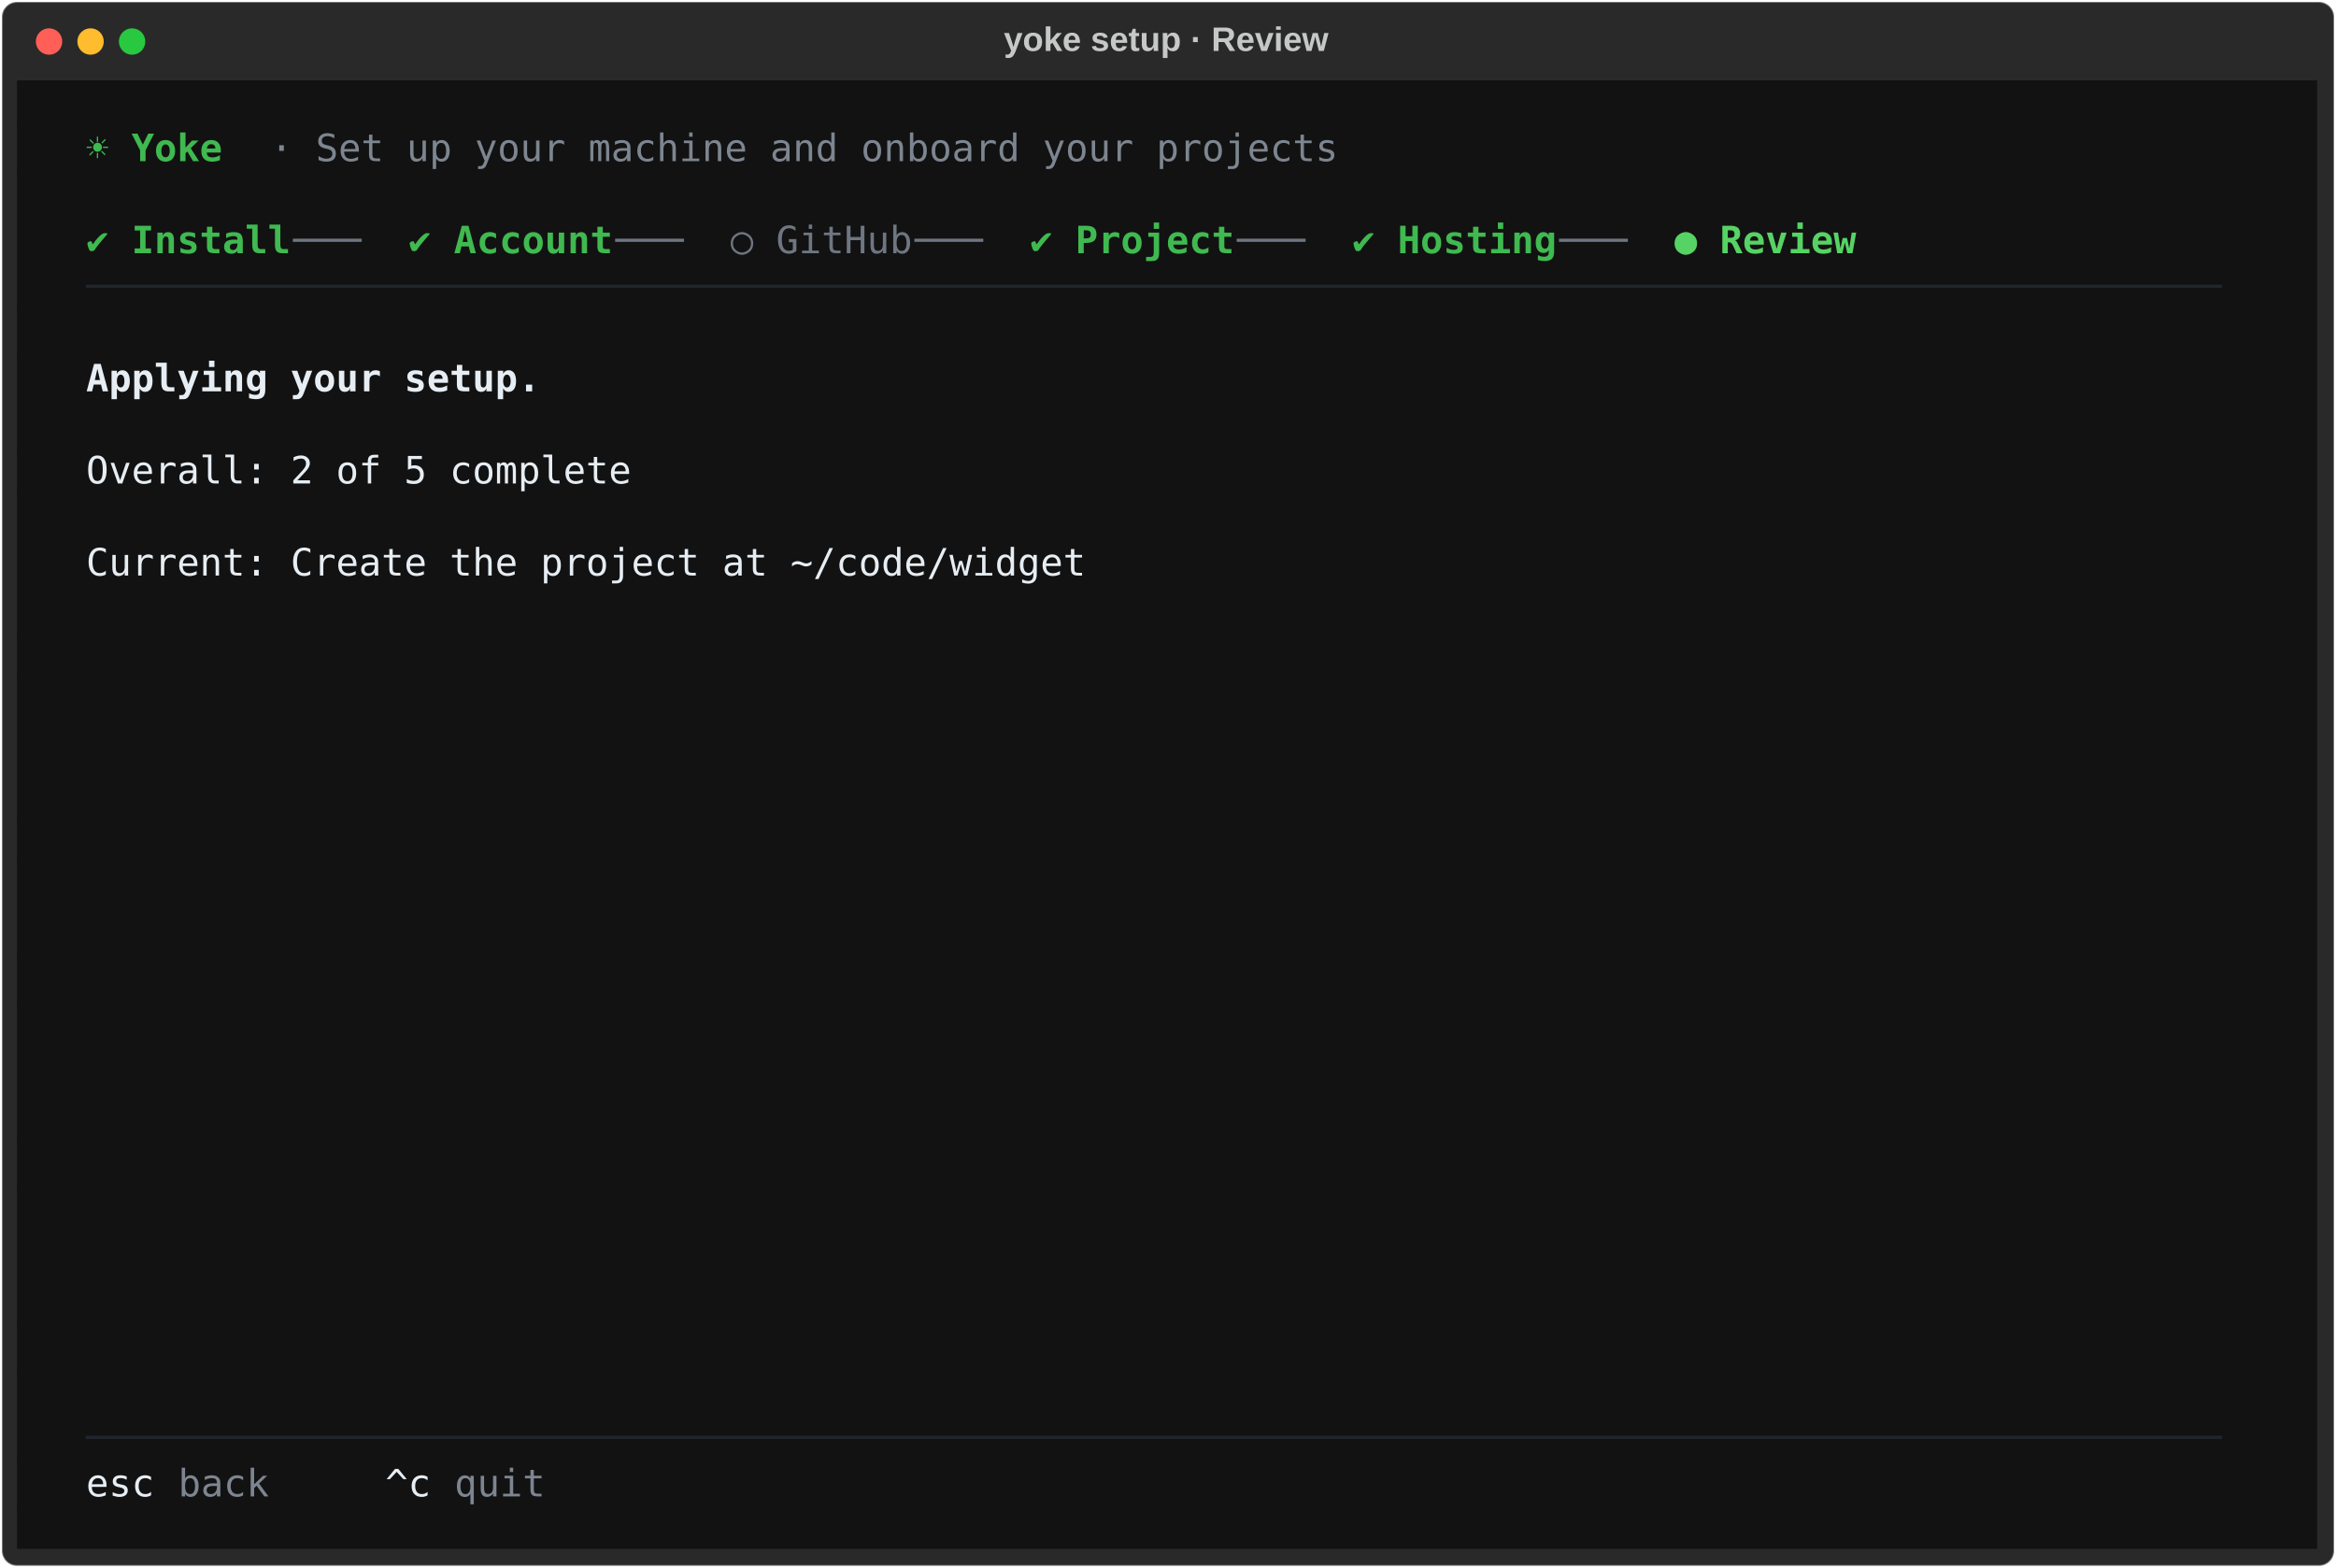
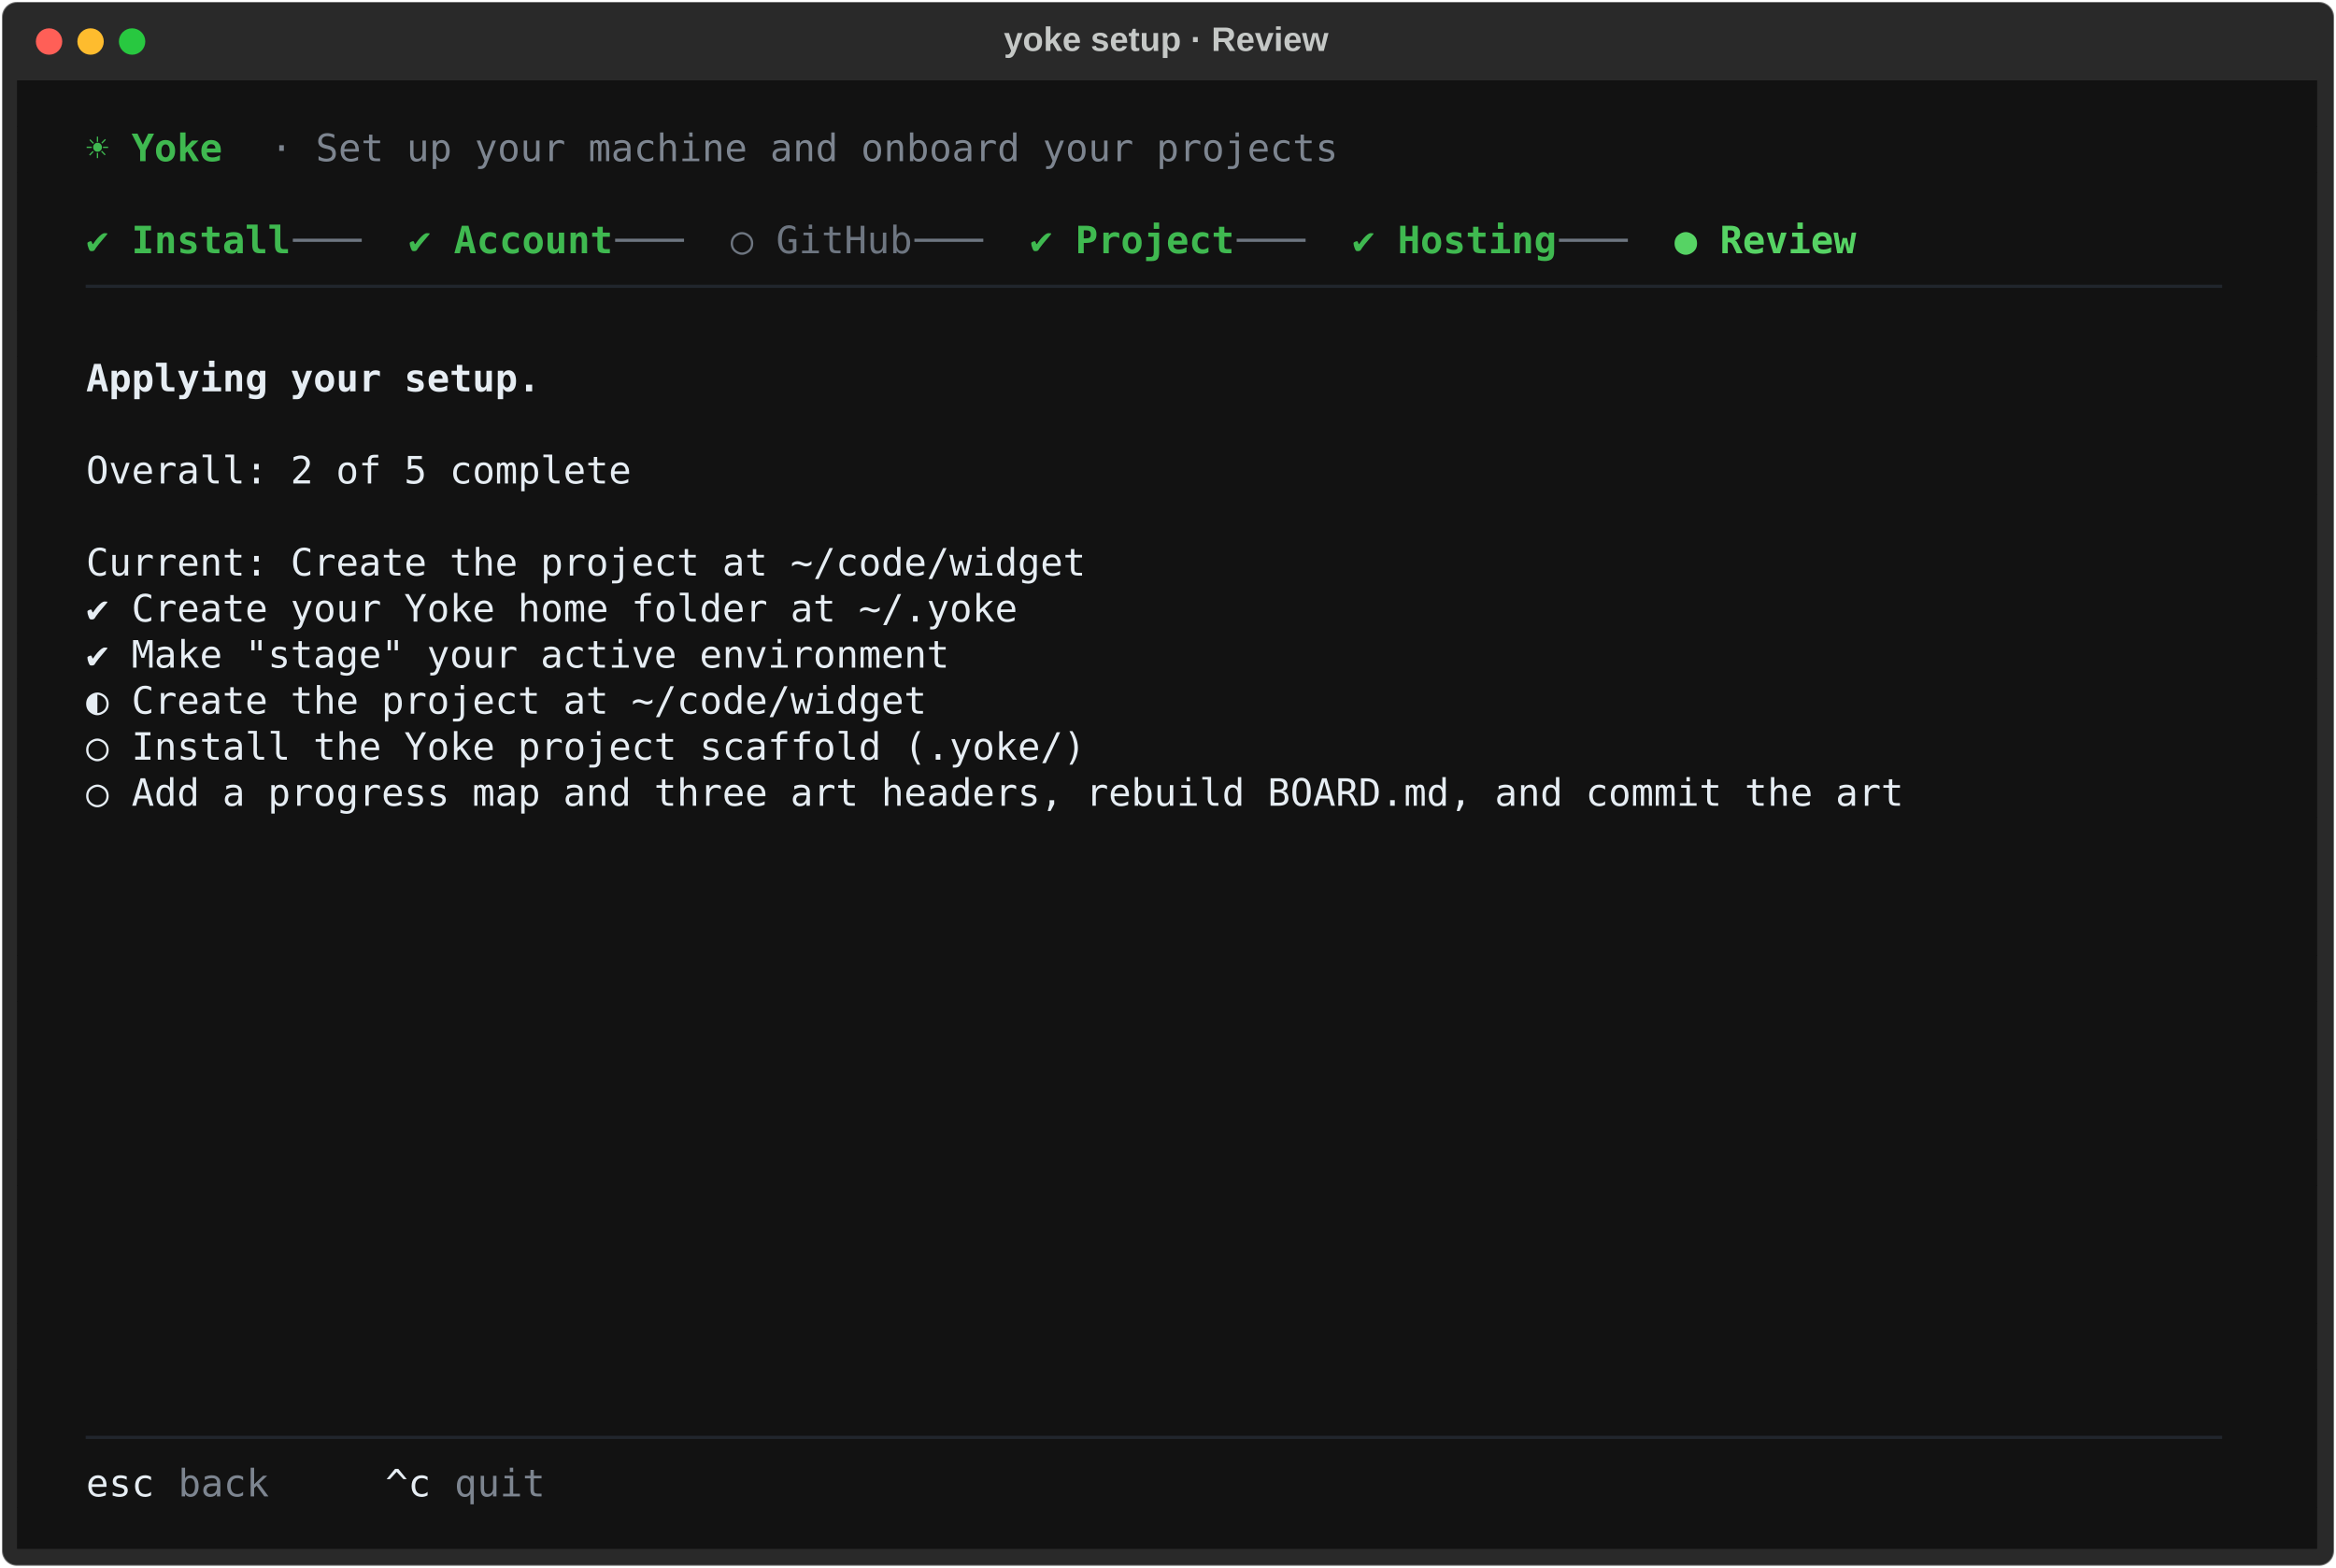
<svg xmlns="http://www.w3.org/2000/svg" class="rich-terminal" viewBox="0 0 1238 830.8">
  <style>

    @font-face {
        font-family: "Fira Code";
        src: local("FiraCode-Regular"),
                url("https://cdnjs.cloudflare.com/ajax/libs/firacode/{{VERSION}}/woff2/FiraCode-Regular.woff2") format("woff2"),
                url("https://cdnjs.cloudflare.com/ajax/libs/firacode/{{VERSION}}/woff/FiraCode-Regular.woff") format("woff");
        font-style: normal;
        font-weight: 400;
    }
    @font-face {
        font-family: "Fira Code";
        src: local("FiraCode-Bold"),
                url("https://cdnjs.cloudflare.com/ajax/libs/firacode/{{VERSION}}/woff2/FiraCode-Bold.woff2") format("woff2"),
                url("https://cdnjs.cloudflare.com/ajax/libs/firacode/{{VERSION}}/woff/FiraCode-Bold.woff") format("woff");
        font-style: bold;
        font-weight: 700;
    }

    .terminal-YOKE-matrix {
        font-family: Fira Code, monospace;
        font-size: 20px;
        line-height: 24.4px;
        font-variant-east-asian: full-width;
    }

    .terminal-YOKE-title {
        font-size: 18px;
        font-weight: bold;
        font-family: arial;
    }

.terminal-YOKE-r2 { fill: #3fb950;font-weight: bold }
.terminal-YOKE-r3 { fill: #e6edf3 }
.terminal-YOKE-r4 { fill: #7d8590 }
.terminal-YOKE-r5 { fill: #6e7681 }
.terminal-YOKE-r6 { fill: #56d364;font-weight: bold }
.terminal-YOKE-r7 { fill: #21262d }
.terminal-YOKE-r8 { fill: #e6edf3;font-weight: bold }
    </style>
  <defs>
    <clipPath id="terminal-YOKE-clip-terminal">
      <rect x="0" y="0" width="1219.0" height="779.8" />
    </clipPath>
    <clipPath id="terminal-YOKE-line-0">
      <rect x="0" y="1.5" width="1220" height="24.65" />
    </clipPath>
    <clipPath id="terminal-YOKE-line-1">
      <rect x="0" y="25.9" width="1220" height="24.65" />
    </clipPath>
    <clipPath id="terminal-YOKE-line-2">
      <rect x="0" y="50.3" width="1220" height="24.65" />
    </clipPath>
    <clipPath id="terminal-YOKE-line-3">
      <rect x="0" y="74.7" width="1220" height="24.65" />
    </clipPath>
    <clipPath id="terminal-YOKE-line-4">
      <rect x="0" y="99.1" width="1220" height="24.65" />
    </clipPath>
    <clipPath id="terminal-YOKE-line-5">
      <rect x="0" y="123.5" width="1220" height="24.65" />
    </clipPath>
    <clipPath id="terminal-YOKE-line-6">
      <rect x="0" y="147.9" width="1220" height="24.65" />
    </clipPath>
    <clipPath id="terminal-YOKE-line-7">
      <rect x="0" y="172.3" width="1220" height="24.65" />
    </clipPath>
    <clipPath id="terminal-YOKE-line-8">
      <rect x="0" y="196.7" width="1220" height="24.65" />
    </clipPath>
    <clipPath id="terminal-YOKE-line-9">
      <rect x="0" y="221.1" width="1220" height="24.65" />
    </clipPath>
    <clipPath id="terminal-YOKE-line-10">
      <rect x="0" y="245.5" width="1220" height="24.65" />
    </clipPath>
    <clipPath id="terminal-YOKE-line-11">
      <rect x="0" y="269.9" width="1220" height="24.65" />
    </clipPath>
    <clipPath id="terminal-YOKE-line-12">
      <rect x="0" y="294.3" width="1220" height="24.65" />
    </clipPath>
    <clipPath id="terminal-YOKE-line-13">
      <rect x="0" y="318.7" width="1220" height="24.65" />
    </clipPath>
    <clipPath id="terminal-YOKE-line-14">
      <rect x="0" y="343.1" width="1220" height="24.65" />
    </clipPath>
    <clipPath id="terminal-YOKE-line-15">
      <rect x="0" y="367.5" width="1220" height="24.65" />
    </clipPath>
    <clipPath id="terminal-YOKE-line-16">
      <rect x="0" y="391.9" width="1220" height="24.65" />
    </clipPath>
    <clipPath id="terminal-YOKE-line-17">
      <rect x="0" y="416.3" width="1220" height="24.65" />
    </clipPath>
    <clipPath id="terminal-YOKE-line-18">
      <rect x="0" y="440.7" width="1220" height="24.65" />
    </clipPath>
    <clipPath id="terminal-YOKE-line-19">
      <rect x="0" y="465.1" width="1220" height="24.65" />
    </clipPath>
    <clipPath id="terminal-YOKE-line-20">
      <rect x="0" y="489.5" width="1220" height="24.65" />
    </clipPath>
    <clipPath id="terminal-YOKE-line-21">
      <rect x="0" y="513.9" width="1220" height="24.65" />
    </clipPath>
    <clipPath id="terminal-YOKE-line-22">
      <rect x="0" y="538.3" width="1220" height="24.65" />
    </clipPath>
    <clipPath id="terminal-YOKE-line-23">
      <rect x="0" y="562.7" width="1220" height="24.65" />
    </clipPath>
    <clipPath id="terminal-YOKE-line-24">
      <rect x="0" y="587.1" width="1220" height="24.65" />
    </clipPath>
    <clipPath id="terminal-YOKE-line-25">
      <rect x="0" y="611.5" width="1220" height="24.65" />
    </clipPath>
    <clipPath id="terminal-YOKE-line-26">
      <rect x="0" y="635.9" width="1220" height="24.65" />
    </clipPath>
    <clipPath id="terminal-YOKE-line-27">
      <rect x="0" y="660.3" width="1220" height="24.65" />
    </clipPath>
    <clipPath id="terminal-YOKE-line-28">
      <rect x="0" y="684.7" width="1220" height="24.65" />
    </clipPath>
    <clipPath id="terminal-YOKE-line-29">
      <rect x="0" y="709.1" width="1220" height="24.65" />
    </clipPath>
    <clipPath id="terminal-YOKE-line-30">
      <rect x="0" y="733.5" width="1220" height="24.65" />
    </clipPath>
  </defs>
  <rect fill="#292929" stroke="rgba(255,255,255,0.35)" stroke-width="1" x="1" y="1" width="1236" height="828.8" rx="8" />
  <text class="terminal-YOKE-title" fill="#c5c8c6" text-anchor="middle" x="618" y="27">yoke setup · Review</text>
  <g transform="translate(26,22)">
    <circle cx="0" cy="0" r="7" fill="#ff5f57" />
    <circle cx="22" cy="0" r="7" fill="#febc2e" />
    <circle cx="44" cy="0" r="7" fill="#28c840" />
  </g>
  <g transform="translate(9, 41)" clip-path="url(#terminal-YOKE-clip-terminal)">
    <rect fill="#121212" x="0" y="1.5" width="1220" height="24.65" shape-rendering="crispEdges" />
    <rect fill="#121212" x="0" y="25.9" width="36.6" height="24.65" shape-rendering="crispEdges" />
    <rect fill="#121212" x="36.6" y="25.9" width="73.2" height="24.65" shape-rendering="crispEdges" />
    <rect fill="#121212" x="109.8" y="25.9" width="24.4" height="24.65" shape-rendering="crispEdges" />
    <rect fill="#121212" x="134.2" y="25.9" width="573.4" height="24.65" shape-rendering="crispEdges" />
    <rect fill="#121212" x="707.6" y="25.9" width="475.8" height="24.65" shape-rendering="crispEdges" />
    <rect fill="#121212" x="1183.4" y="25.9" width="36.6" height="24.65" shape-rendering="crispEdges" />
    <rect fill="#121212" x="0" y="50.3" width="1220" height="24.65" shape-rendering="crispEdges" />
    <rect fill="#121212" x="0" y="74.7" width="36.6" height="24.65" shape-rendering="crispEdges" />
    <rect fill="#121212" x="36.6" y="74.7" width="109.8" height="24.65" shape-rendering="crispEdges" />
    <rect fill="#121212" x="146.4" y="74.7" width="61" height="24.65" shape-rendering="crispEdges" />
    <rect fill="#121212" x="207.4" y="74.7" width="109.8" height="24.65" shape-rendering="crispEdges" />
    <rect fill="#121212" x="317.2" y="74.7" width="61" height="24.65" shape-rendering="crispEdges" />
    <rect fill="#121212" x="378.2" y="74.7" width="97.6" height="24.65" shape-rendering="crispEdges" />
    <rect fill="#121212" x="475.8" y="74.7" width="61" height="24.65" shape-rendering="crispEdges" />
    <rect fill="#121212" x="536.8" y="74.7" width="109.8" height="24.65" shape-rendering="crispEdges" />
    <rect fill="#121212" x="646.6" y="74.7" width="61" height="24.65" shape-rendering="crispEdges" />
    <rect fill="#121212" x="707.6" y="74.7" width="109.8" height="24.65" shape-rendering="crispEdges" />
    <rect fill="#121212" x="817.4" y="74.7" width="61" height="24.65" shape-rendering="crispEdges" />
    <rect fill="#121212" x="878.4" y="74.7" width="97.6" height="24.65" shape-rendering="crispEdges" />
    <rect fill="#121212" x="976" y="74.7" width="207.4" height="24.65" shape-rendering="crispEdges" />
    <rect fill="#121212" x="1183.4" y="74.7" width="36.6" height="24.65" shape-rendering="crispEdges" />
    <rect fill="#121212" x="0" y="99.1" width="36.6" height="24.65" shape-rendering="crispEdges" />
    <rect fill="#121212" x="36.6" y="99.1" width="1146.8" height="24.65" shape-rendering="crispEdges" />
    <rect fill="#121212" x="1183.4" y="99.1" width="36.6" height="24.65" shape-rendering="crispEdges" />
    <rect fill="#121212" x="0" y="123.5" width="1220" height="24.65" shape-rendering="crispEdges" />
    <rect fill="#121212" x="0" y="147.9" width="36.6" height="24.65" shape-rendering="crispEdges" />
    <rect fill="#121212" x="36.6" y="147.9" width="244" height="24.65" shape-rendering="crispEdges" />
    <rect fill="#121212" x="280.6" y="147.9" width="902.8" height="24.65" shape-rendering="crispEdges" />
    <rect fill="#121212" x="1183.4" y="147.9" width="36.6" height="24.65" shape-rendering="crispEdges" />
    <rect fill="#121212" x="0" y="172.3" width="36.6" height="24.65" shape-rendering="crispEdges" />
    <rect fill="#121212" x="36.6" y="172.3" width="0" height="24.65" shape-rendering="crispEdges" />
    <rect fill="#121212" x="36.6" y="172.3" width="1146.8" height="24.65" shape-rendering="crispEdges" />
    <rect fill="#121212" x="1183.4" y="172.3" width="36.6" height="24.65" shape-rendering="crispEdges" />
    <rect fill="#121212" x="0" y="196.7" width="36.6" height="24.65" shape-rendering="crispEdges" />
    <rect fill="#121212" x="36.6" y="196.7" width="292.8" height="24.65" shape-rendering="crispEdges" />
    <rect fill="#121212" x="329.4" y="196.7" width="854" height="24.65" shape-rendering="crispEdges" />
    <rect fill="#121212" x="1183.4" y="196.7" width="36.6" height="24.65" shape-rendering="crispEdges" />
    <rect fill="#121212" x="0" y="221.1" width="36.6" height="24.65" shape-rendering="crispEdges" />
    <rect fill="#121212" x="36.6" y="221.1" width="0" height="24.65" shape-rendering="crispEdges" />
    <rect fill="#121212" x="36.6" y="221.1" width="1146.8" height="24.65" shape-rendering="crispEdges" />
    <rect fill="#121212" x="1183.4" y="221.1" width="36.6" height="24.65" shape-rendering="crispEdges" />
    <rect fill="#121212" x="0" y="245.5" width="36.6" height="24.65" shape-rendering="crispEdges" />
    <rect fill="#121212" x="36.6" y="245.5" width="536.8" height="24.65" shape-rendering="crispEdges" />
    <rect fill="#121212" x="573.4" y="245.5" width="610" height="24.65" shape-rendering="crispEdges" />
    <rect fill="#121212" x="1183.4" y="245.5" width="36.6" height="24.65" shape-rendering="crispEdges" />
    <rect fill="#121212" x="0" y="269.9" width="36.6" height="24.65" shape-rendering="crispEdges" />
-     <rect fill="#121212" x="36.6" y="269.9" width="1146.8" height="24.65" shape-rendering="crispEdges" />
+     <rect fill="#121212" x="36.6" y="269.9" width="524.6" height="24.65" shape-rendering="crispEdges" />
+     <rect fill="#121212" x="561.2" y="269.9" width="622.2" height="24.65" shape-rendering="crispEdges" />
    <rect fill="#121212" x="1183.4" y="269.9" width="36.6" height="24.65" shape-rendering="crispEdges" />
    <rect fill="#121212" x="0" y="294.3" width="36.6" height="24.65" shape-rendering="crispEdges" />
-     <rect fill="#121212" x="36.6" y="294.3" width="1146.8" height="24.65" shape-rendering="crispEdges" />
+     <rect fill="#121212" x="36.6" y="294.3" width="488" height="24.65" shape-rendering="crispEdges" />
+     <rect fill="#121212" x="524.6" y="294.3" width="658.8" height="24.65" shape-rendering="crispEdges" />
    <rect fill="#121212" x="1183.4" y="294.3" width="36.6" height="24.65" shape-rendering="crispEdges" />
    <rect fill="#121212" x="0" y="318.7" width="36.6" height="24.65" shape-rendering="crispEdges" />
-     <rect fill="#121212" x="36.6" y="318.7" width="1146.8" height="24.65" shape-rendering="crispEdges" />
+     <rect fill="#121212" x="36.6" y="318.7" width="475.8" height="24.65" shape-rendering="crispEdges" />
+     <rect fill="#121212" x="512.4" y="318.7" width="671" height="24.65" shape-rendering="crispEdges" />
    <rect fill="#121212" x="1183.4" y="318.7" width="36.6" height="24.65" shape-rendering="crispEdges" />
    <rect fill="#121212" x="0" y="343.1" width="36.6" height="24.65" shape-rendering="crispEdges" />
-     <rect fill="#121212" x="36.6" y="343.1" width="1146.8" height="24.65" shape-rendering="crispEdges" />
+     <rect fill="#121212" x="36.6" y="343.1" width="561.2" height="24.65" shape-rendering="crispEdges" />
+     <rect fill="#121212" x="597.8" y="343.1" width="585.6" height="24.65" shape-rendering="crispEdges" />
    <rect fill="#121212" x="1183.4" y="343.1" width="36.6" height="24.65" shape-rendering="crispEdges" />
    <rect fill="#121212" x="0" y="367.5" width="36.6" height="24.65" shape-rendering="crispEdges" />
-     <rect fill="#121212" x="36.6" y="367.5" width="1146.8" height="24.65" shape-rendering="crispEdges" />
+     <rect fill="#121212" x="36.6" y="367.5" width="1000.4" height="24.65" shape-rendering="crispEdges" />
+     <rect fill="#121212" x="1037" y="367.5" width="146.4" height="24.65" shape-rendering="crispEdges" />
    <rect fill="#121212" x="1183.4" y="367.5" width="36.6" height="24.65" shape-rendering="crispEdges" />
    <rect fill="#121212" x="0" y="391.9" width="36.6" height="24.65" shape-rendering="crispEdges" />
    <rect fill="#121212" x="36.6" y="391.9" width="1146.8" height="24.65" shape-rendering="crispEdges" />
    <rect fill="#121212" x="1183.4" y="391.9" width="36.6" height="24.65" shape-rendering="crispEdges" />
    <rect fill="#121212" x="0" y="416.3" width="36.6" height="24.65" shape-rendering="crispEdges" />
    <rect fill="#121212" x="36.6" y="416.3" width="1146.8" height="24.65" shape-rendering="crispEdges" />
    <rect fill="#121212" x="1183.4" y="416.3" width="36.6" height="24.65" shape-rendering="crispEdges" />
    <rect fill="#121212" x="0" y="440.7" width="36.6" height="24.65" shape-rendering="crispEdges" />
    <rect fill="#121212" x="36.6" y="440.7" width="1146.8" height="24.65" shape-rendering="crispEdges" />
    <rect fill="#121212" x="1183.4" y="440.7" width="36.6" height="24.65" shape-rendering="crispEdges" />
    <rect fill="#121212" x="0" y="465.1" width="36.6" height="24.65" shape-rendering="crispEdges" />
    <rect fill="#121212" x="36.6" y="465.1" width="1146.8" height="24.65" shape-rendering="crispEdges" />
    <rect fill="#121212" x="1183.4" y="465.1" width="36.6" height="24.65" shape-rendering="crispEdges" />
    <rect fill="#121212" x="0" y="489.5" width="36.6" height="24.65" shape-rendering="crispEdges" />
    <rect fill="#121212" x="36.6" y="489.5" width="1146.8" height="24.65" shape-rendering="crispEdges" />
    <rect fill="#121212" x="1183.4" y="489.5" width="36.6" height="24.65" shape-rendering="crispEdges" />
    <rect fill="#121212" x="0" y="513.9" width="36.6" height="24.65" shape-rendering="crispEdges" />
    <rect fill="#121212" x="36.6" y="513.9" width="1146.8" height="24.65" shape-rendering="crispEdges" />
    <rect fill="#121212" x="1183.4" y="513.9" width="36.6" height="24.65" shape-rendering="crispEdges" />
    <rect fill="#121212" x="0" y="538.3" width="36.6" height="24.65" shape-rendering="crispEdges" />
    <rect fill="#121212" x="36.6" y="538.3" width="1146.8" height="24.65" shape-rendering="crispEdges" />
    <rect fill="#121212" x="1183.4" y="538.3" width="36.6" height="24.65" shape-rendering="crispEdges" />
    <rect fill="#121212" x="0" y="562.7" width="36.6" height="24.65" shape-rendering="crispEdges" />
    <rect fill="#121212" x="36.6" y="562.7" width="1146.8" height="24.65" shape-rendering="crispEdges" />
    <rect fill="#121212" x="1183.4" y="562.7" width="36.6" height="24.65" shape-rendering="crispEdges" />
    <rect fill="#121212" x="0" y="587.1" width="36.6" height="24.65" shape-rendering="crispEdges" />
    <rect fill="#121212" x="36.6" y="587.1" width="1146.8" height="24.65" shape-rendering="crispEdges" />
    <rect fill="#121212" x="1183.4" y="587.1" width="36.6" height="24.65" shape-rendering="crispEdges" />
    <rect fill="#121212" x="0" y="611.5" width="36.6" height="24.65" shape-rendering="crispEdges" />
    <rect fill="#121212" x="36.6" y="611.5" width="1146.8" height="24.65" shape-rendering="crispEdges" />
    <rect fill="#121212" x="1183.4" y="611.5" width="36.6" height="24.65" shape-rendering="crispEdges" />
    <rect fill="#121212" x="0" y="635.9" width="36.6" height="24.65" shape-rendering="crispEdges" />
    <rect fill="#121212" x="36.6" y="635.9" width="1146.8" height="24.65" shape-rendering="crispEdges" />
    <rect fill="#121212" x="1183.4" y="635.9" width="36.6" height="24.65" shape-rendering="crispEdges" />
    <rect fill="#121212" x="0" y="660.3" width="36.6" height="24.65" shape-rendering="crispEdges" />
    <rect fill="#121212" x="36.6" y="660.3" width="1146.8" height="24.65" shape-rendering="crispEdges" />
    <rect fill="#121212" x="1183.4" y="660.3" width="36.6" height="24.65" shape-rendering="crispEdges" />
    <rect fill="#121212" x="0" y="684.7" width="36.6" height="24.65" shape-rendering="crispEdges" />
    <rect fill="#121212" x="36.6" y="684.7" width="1146.8" height="24.65" shape-rendering="crispEdges" />
    <rect fill="#121212" x="1183.4" y="684.7" width="36.6" height="24.65" shape-rendering="crispEdges" />
    <rect fill="#121212" x="0" y="709.1" width="36.6" height="24.65" shape-rendering="crispEdges" />
    <rect fill="#121212" x="36.6" y="709.1" width="1146.8" height="24.65" shape-rendering="crispEdges" />
    <rect fill="#121212" x="1183.4" y="709.1" width="36.6" height="24.65" shape-rendering="crispEdges" />
    <rect fill="#121212" x="0" y="733.5" width="36.6" height="24.65" shape-rendering="crispEdges" />
    <rect fill="#121212" x="36.6" y="733.5" width="36.6" height="24.65" shape-rendering="crispEdges" />
    <rect fill="#121212" x="73.2" y="733.5" width="12.2" height="24.65" shape-rendering="crispEdges" />
    <rect fill="#121212" x="85.4" y="733.5" width="48.8" height="24.65" shape-rendering="crispEdges" />
    <rect fill="#121212" x="134.2" y="733.5" width="61" height="24.65" shape-rendering="crispEdges" />
    <rect fill="#121212" x="195.2" y="733.5" width="24.4" height="24.65" shape-rendering="crispEdges" />
    <rect fill="#121212" x="219.6" y="733.5" width="12.2" height="24.65" shape-rendering="crispEdges" />
    <rect fill="#121212" x="231.8" y="733.5" width="48.8" height="24.65" shape-rendering="crispEdges" />
    <rect fill="#121212" x="280.6" y="733.5" width="902.8" height="24.65" shape-rendering="crispEdges" />
    <rect fill="#121212" x="1183.4" y="733.5" width="36.6" height="24.65" shape-rendering="crispEdges" />
    <rect fill="#121212" x="0" y="757.9" width="1220" height="24.65" shape-rendering="crispEdges" />
    <g class="terminal-YOKE-matrix">
      <text class="terminal-YOKE-r2" x="36.6" y="44.4" textLength="73.2" clip-path="url(#terminal-YOKE-line-1)">☀ Yoke</text>
      <text class="terminal-YOKE-r4" x="134.2" y="44.4" textLength="573.4" clip-path="url(#terminal-YOKE-line-1)">· Set up your machine and onboard your projects</text>
      <text class="terminal-YOKE-r2" x="36.6" y="93.2" textLength="109.8" clip-path="url(#terminal-YOKE-line-3)">✔ Install</text>
      <text class="terminal-YOKE-r5" x="146.4" y="93.2" textLength="61" clip-path="url(#terminal-YOKE-line-3)"> ─── </text>
      <text class="terminal-YOKE-r2" x="207.4" y="93.2" textLength="109.8" clip-path="url(#terminal-YOKE-line-3)">✔ Account</text>
      <text class="terminal-YOKE-r5" x="317.2" y="93.2" textLength="61" clip-path="url(#terminal-YOKE-line-3)"> ─── </text>
      <text class="terminal-YOKE-r5" x="378.2" y="93.2" textLength="97.6" clip-path="url(#terminal-YOKE-line-3)">○ GitHub</text>
      <text class="terminal-YOKE-r5" x="475.8" y="93.2" textLength="61" clip-path="url(#terminal-YOKE-line-3)"> ─── </text>
      <text class="terminal-YOKE-r2" x="536.8" y="93.2" textLength="109.8" clip-path="url(#terminal-YOKE-line-3)">✔ Project</text>
      <text class="terminal-YOKE-r5" x="646.6" y="93.2" textLength="61" clip-path="url(#terminal-YOKE-line-3)"> ─── </text>
      <text class="terminal-YOKE-r2" x="707.6" y="93.2" textLength="109.8" clip-path="url(#terminal-YOKE-line-3)">✔ Hosting</text>
      <text class="terminal-YOKE-r5" x="817.4" y="93.2" textLength="61" clip-path="url(#terminal-YOKE-line-3)"> ─── </text>
      <text class="terminal-YOKE-r6" x="878.4" y="93.2" textLength="97.6" clip-path="url(#terminal-YOKE-line-3)">● Review</text>
      <text class="terminal-YOKE-r7" x="36.6" y="117.6" textLength="1146.8" clip-path="url(#terminal-YOKE-line-4)">──────────────────────────────────────────────────────────────────────────────────────────────</text>
      <text class="terminal-YOKE-r8" x="36.6" y="166.4" textLength="244" clip-path="url(#terminal-YOKE-line-6)">Applying your setup.</text>
      <text class="terminal-YOKE-r3" x="36.6" y="215.2" textLength="292.8" clip-path="url(#terminal-YOKE-line-8)">Overall: 2 of 5 complete</text>
      <text class="terminal-YOKE-r3" x="36.6" y="264" textLength="536.8" clip-path="url(#terminal-YOKE-line-10)">Current: Create the project at ~/code/widget</text>
+       <text class="terminal-YOKE-r3" x="36.6" y="288.4" textLength="524.6" clip-path="url(#terminal-YOKE-line-11)">  ✔ Create your Yoke home folder at ~/.yoke</text>
+       <text class="terminal-YOKE-r3" x="36.6" y="312.8" textLength="488" clip-path="url(#terminal-YOKE-line-12)">  ✔ Make "stage" your active environment</text>
+       <text class="terminal-YOKE-r3" x="36.6" y="337.2" textLength="475.8" clip-path="url(#terminal-YOKE-line-13)">  ◐ Create the project at ~/code/widget</text>
+       <text class="terminal-YOKE-r3" x="36.6" y="361.6" textLength="561.2" clip-path="url(#terminal-YOKE-line-14)">  ○ Install the Yoke project scaffold (.yoke/)</text>
+       <text class="terminal-YOKE-r3" x="36.6" y="386" textLength="1000.4" clip-path="url(#terminal-YOKE-line-15)">  ○ Add a progress map and three art headers, rebuild BOARD.md, and commit the art</text>
      <text class="terminal-YOKE-r7" x="36.6" y="727.6" textLength="1146.8" clip-path="url(#terminal-YOKE-line-29)">──────────────────────────────────────────────────────────────────────────────────────────────</text>
      <text class="terminal-YOKE-r3" x="36.6" y="752" textLength="36.6" clip-path="url(#terminal-YOKE-line-30)">esc</text>
      <text class="terminal-YOKE-r4" x="85.4" y="752" textLength="48.8" clip-path="url(#terminal-YOKE-line-30)">back</text>
      <text class="terminal-YOKE-r3" x="195.2" y="752" textLength="24.4" clip-path="url(#terminal-YOKE-line-30)">^c</text>
      <text class="terminal-YOKE-r4" x="231.8" y="752" textLength="48.8" clip-path="url(#terminal-YOKE-line-30)">quit</text>
    </g>
  </g>
</svg>
